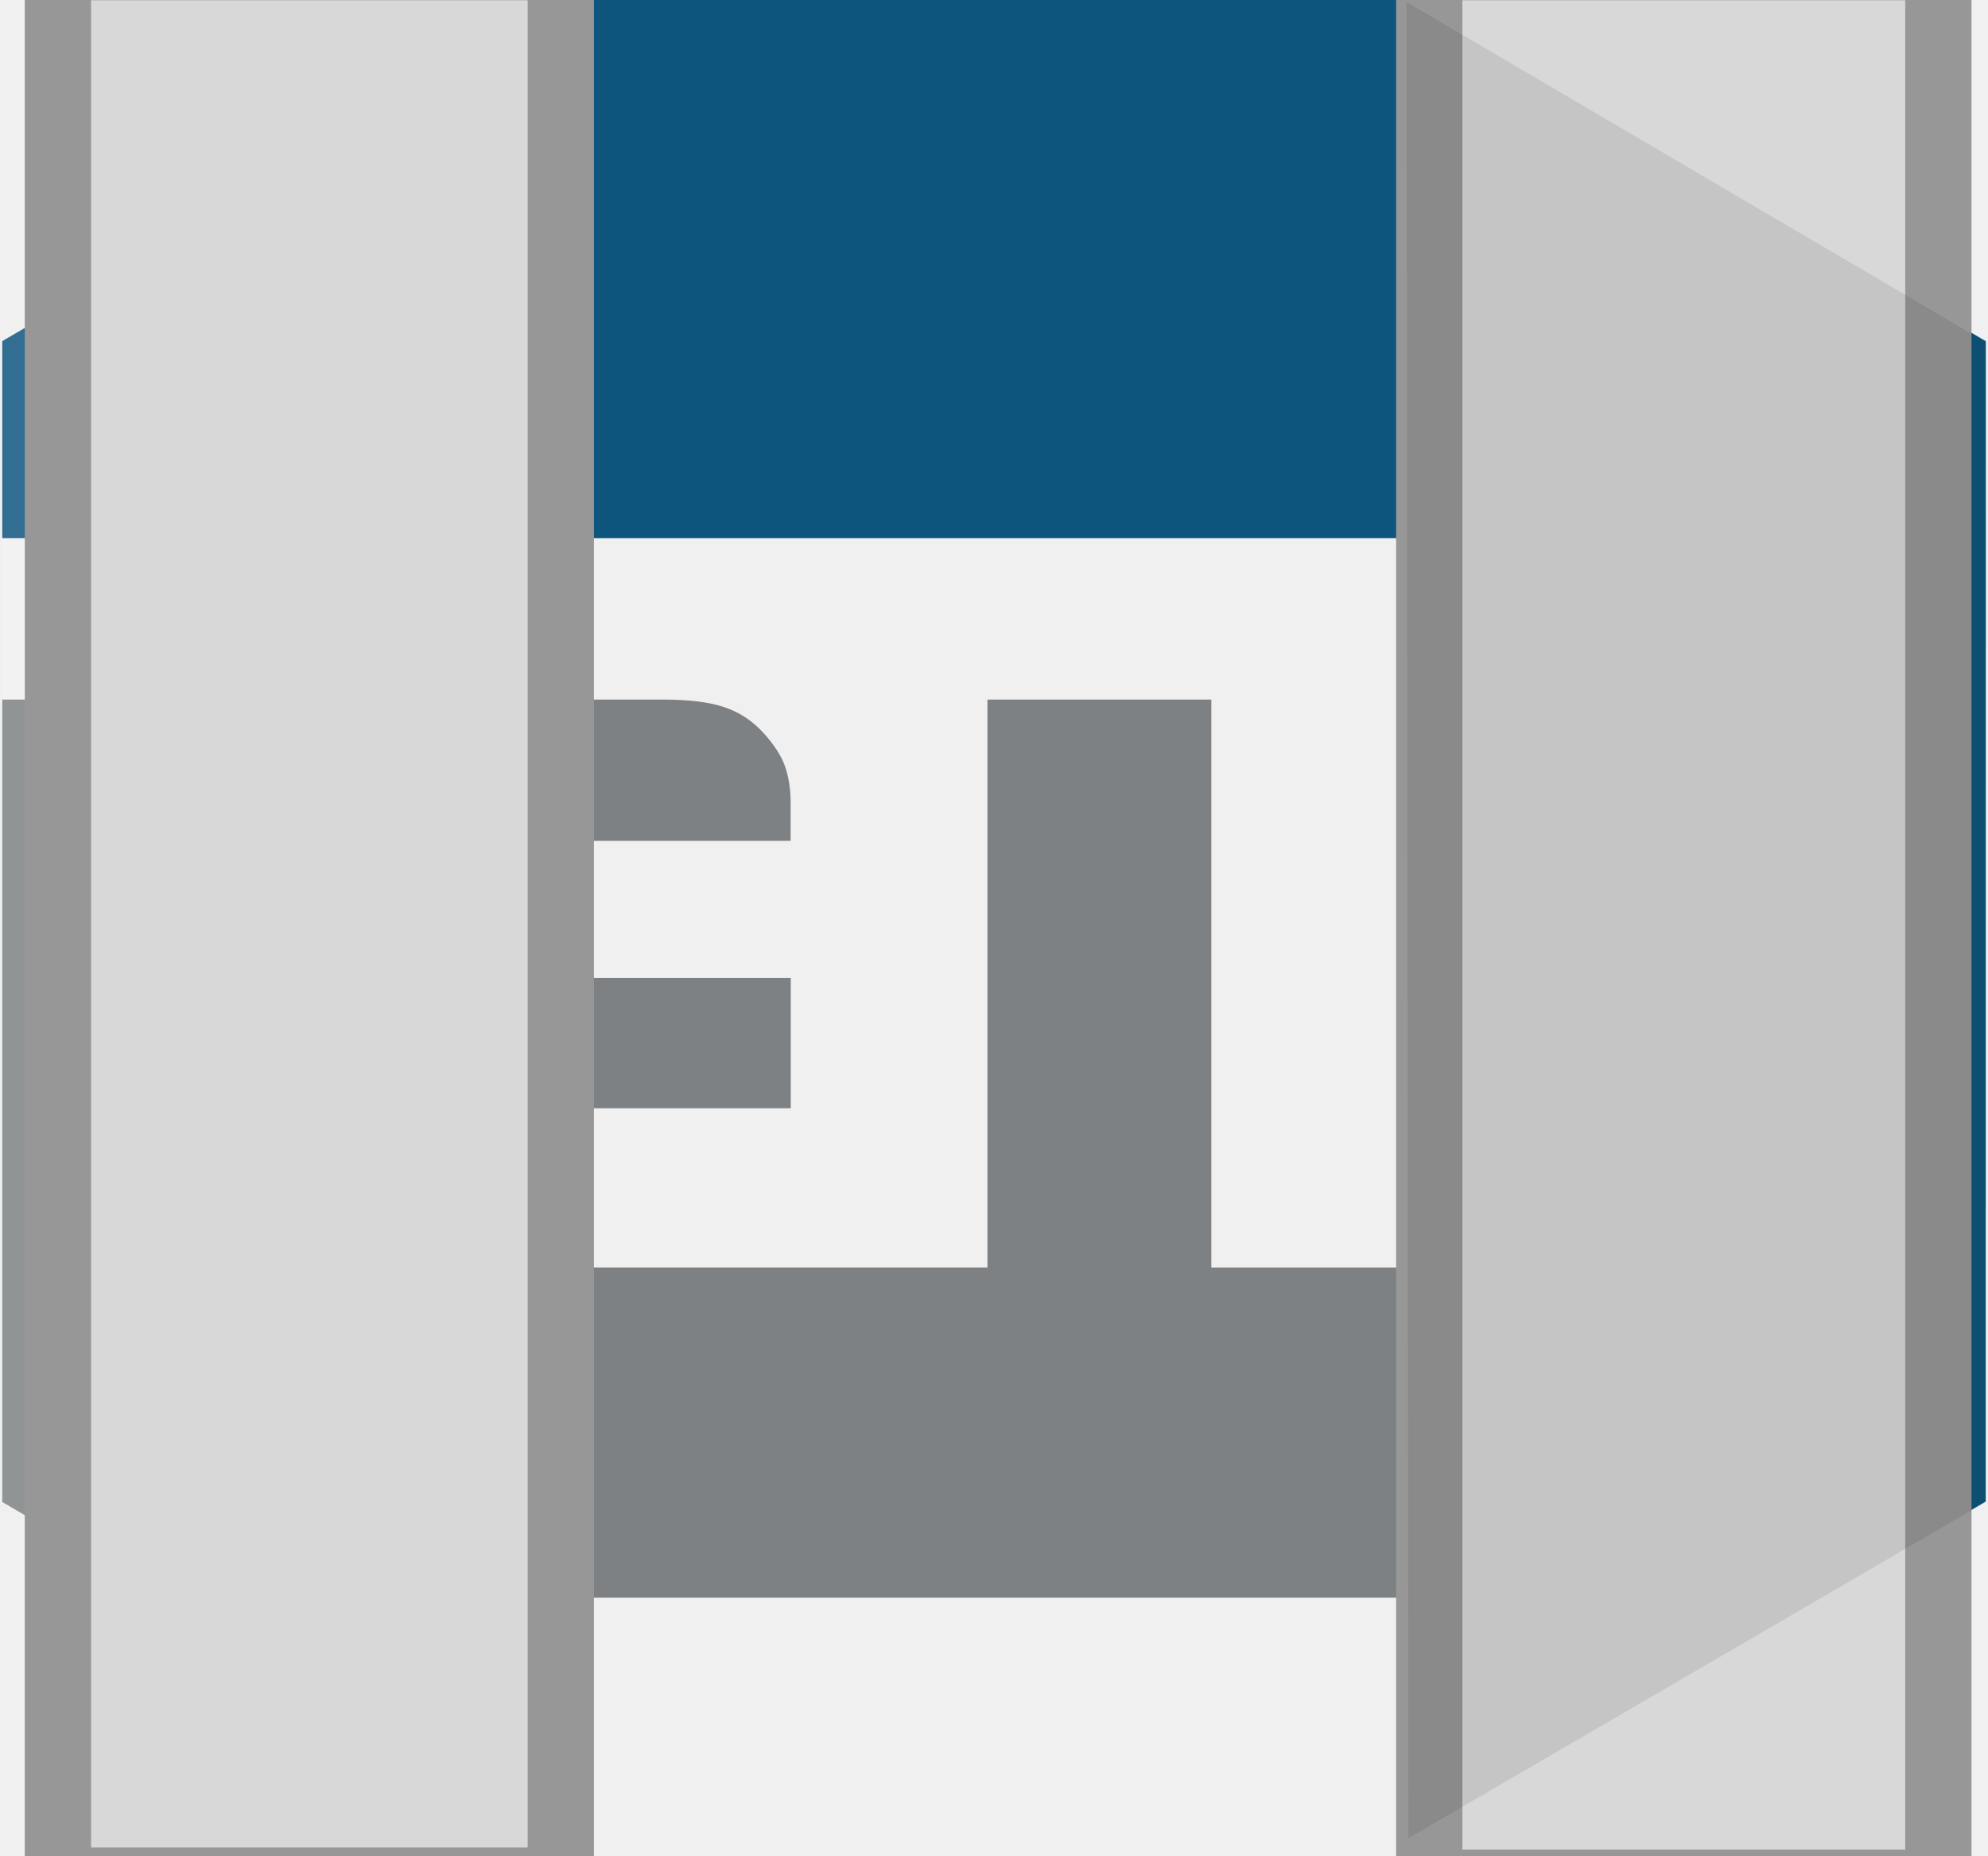
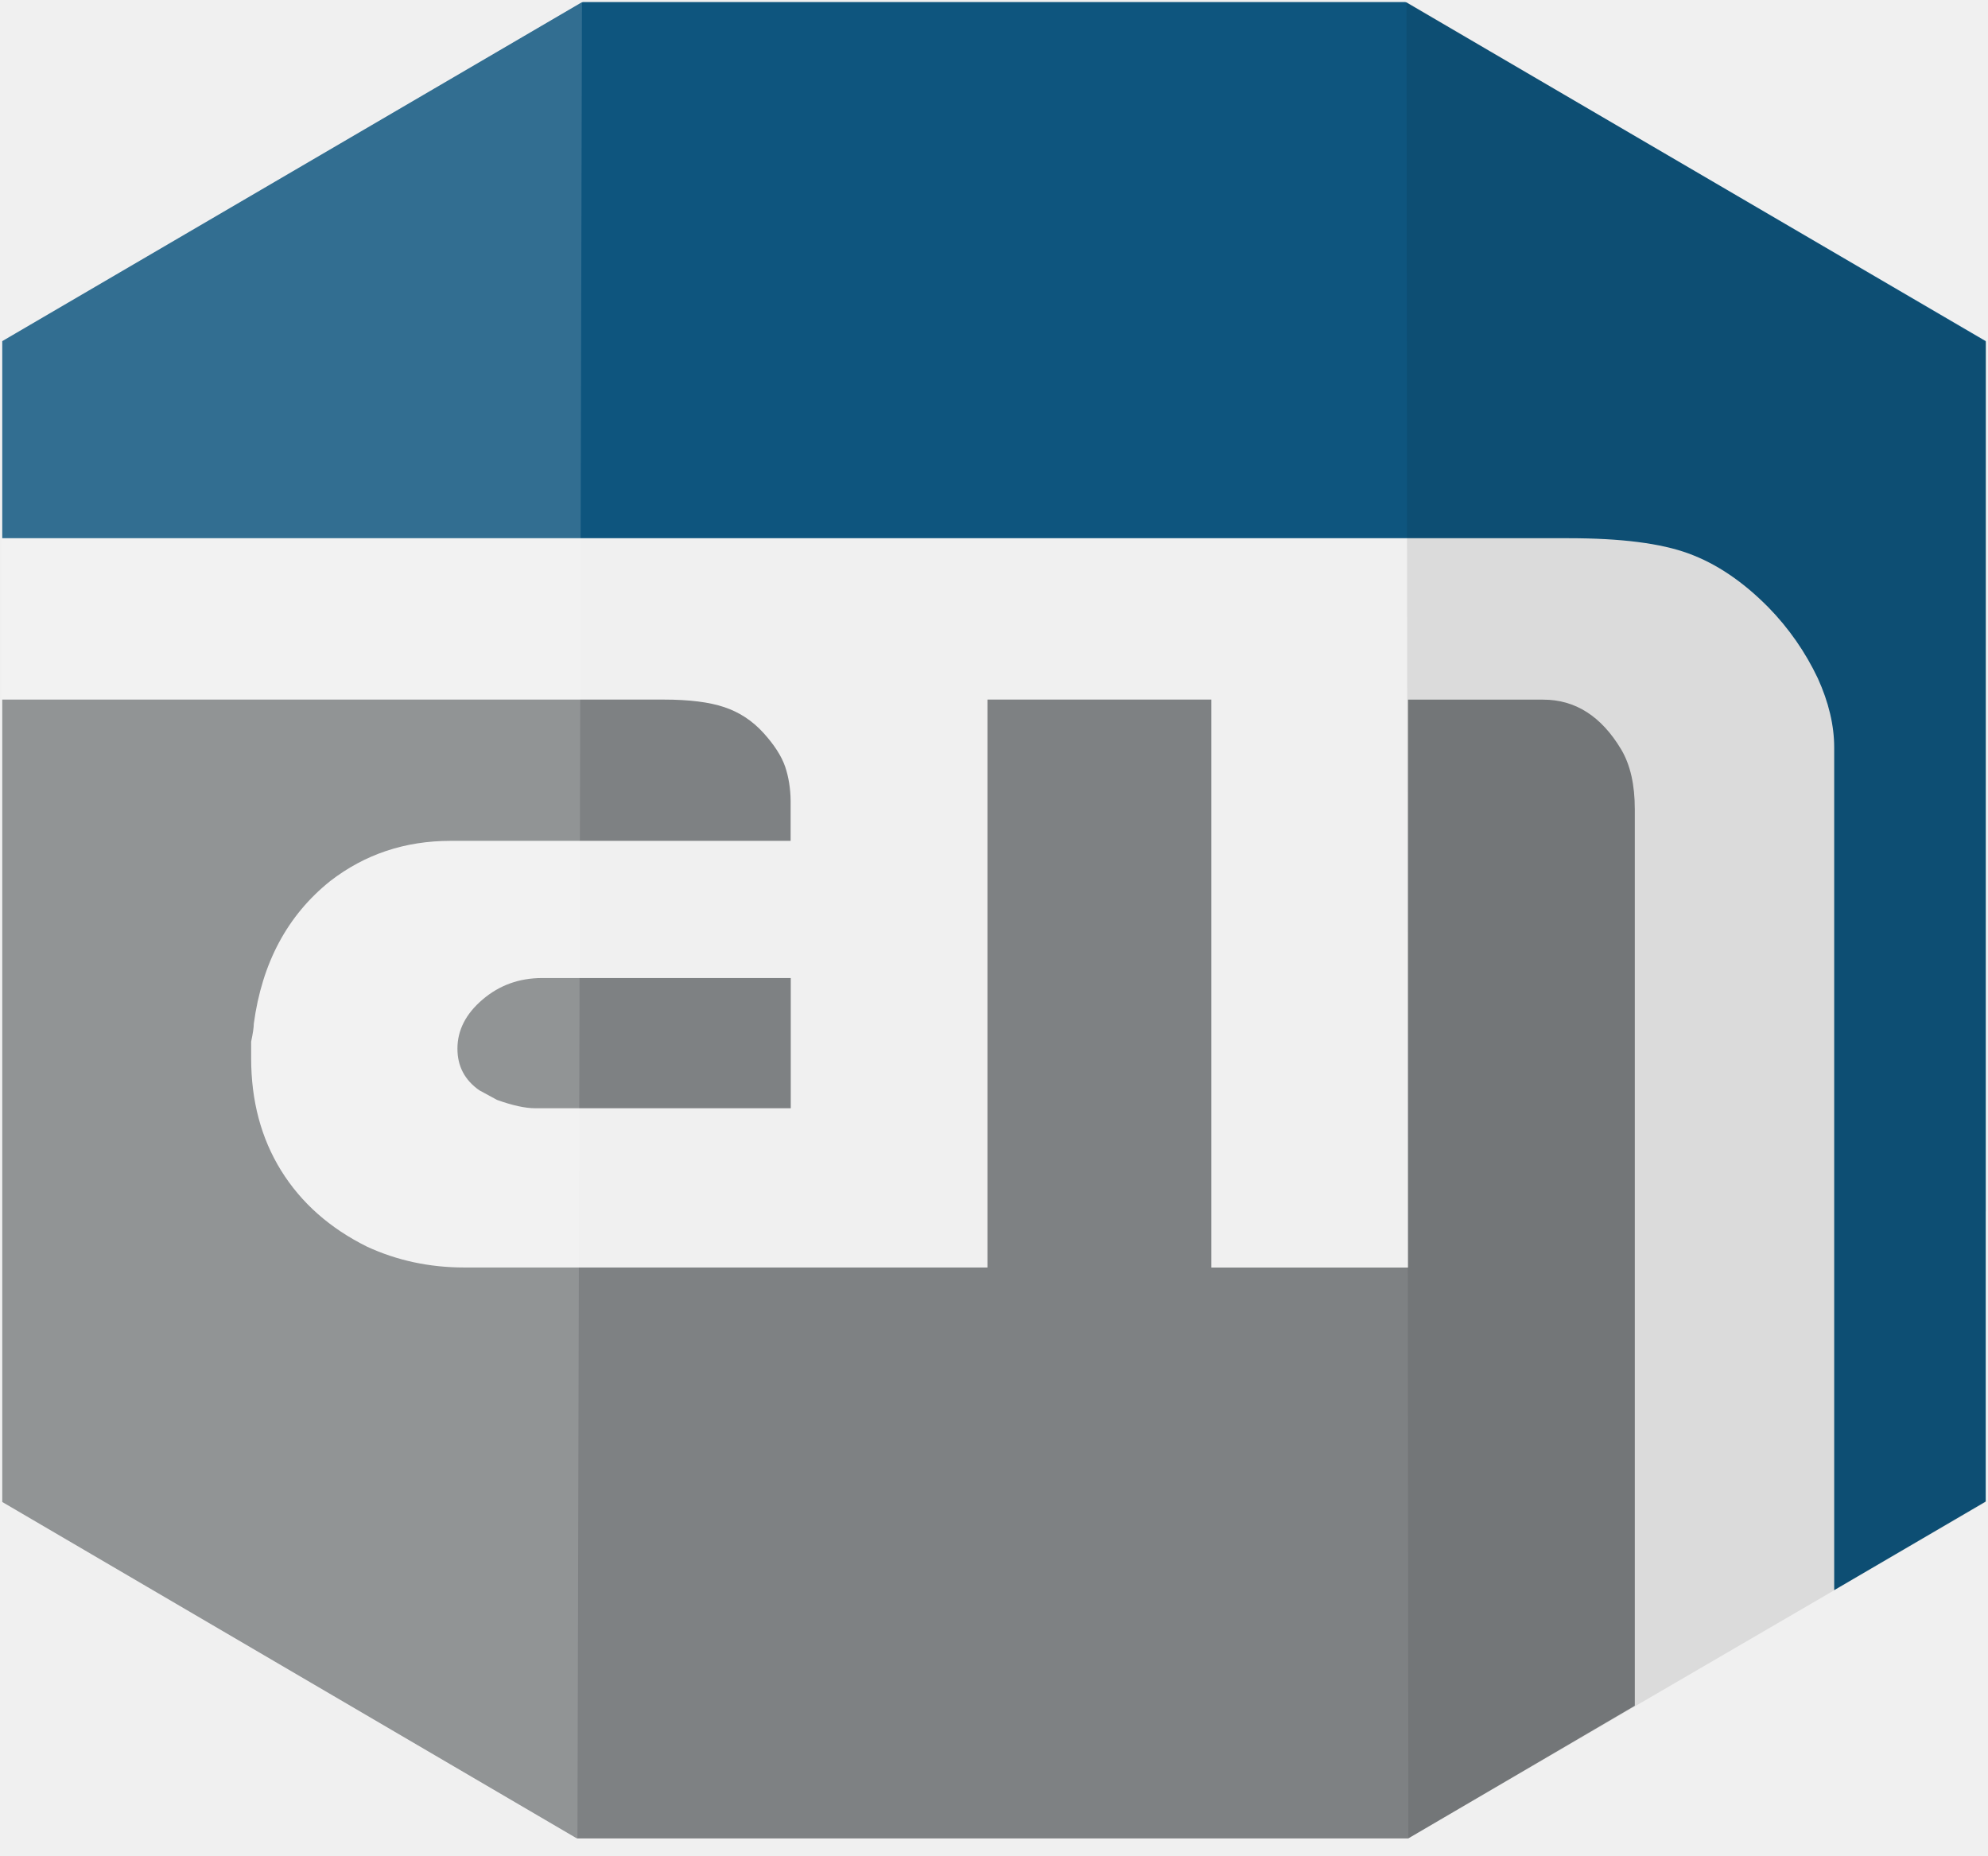
<svg xmlns="http://www.w3.org/2000/svg" xmlns:xlink="http://www.w3.org/1999/xlink" width="30" height="28" viewBox="0 0 30 28">
  <defs>
    <path id="c" d="M0 0h29.938v27.712H0z" />
    <path d="M29.938 21.883v4.377l-2.29 1.339V14.883c0-.334-.083-.683-.248-1.046a3.953 3.953 0 0 0-.743-1.067c-.385-.39-.787-.662-1.208-.815-.419-.154-1.02-.23-1.806-.23H0V8.753l7.485-4.376L14.97 0l7.484 4.377 7.485 4.376V21.883z" id="e" />
    <path id="f" d="M8.782.005l-.068 27.723-8.689-5.092V5.123z" />
    <path id="a" d="M21.068-1.027h8.683V28.88h-8.683z" />
    <mask id="h" x="0" y="0" width="8.683" height="29.907" fill="#fff">
      <use xlink:href="#a" />
    </mask>
    <path id="i" d="M8.776.03l-.029 27.71L.04 22.67.026 5.167z" />
    <path id="b" d="M21.037-.996h8.589V28.88h-8.589z" />
    <mask id="k" x="0" y="0" width="8.589" height="29.876" fill="#fff">
      <use xlink:href="#b" />
    </mask>
  </defs>
  <g fill="none" fill-rule="evenodd">
    <g transform="translate(.031 .031)">
      <mask id="d" fill="#fff">
        <use xlink:href="#c" />
      </mask>
-       <g transform="translate(0 -3.634)" mask="url(#d)">
-         <path d="M24.639 29.344l-2.22 1.3-7.472 4.375-7.473-4.376L0 26.267V14.16h9.984c.384 0 .69.038.917.115.227.076.422.205.587.386.165.181.275.353.33.513.052.155.08.327.082.514v.604H6.767c-.686 0-1.291.202-1.814.606-.645.516-1.03 1.234-1.154 2.153 0 .056-.014.147-.04.272v.25c0 .642.15 1.206.452 1.694.303.488.736.871 1.299 1.15.454.209.942.313 1.464.313H14.87V14.16h3.379v8.571h2.968v-8.57h2.041c.481 0 .875.248 1.176.752.139.234.205.537.205.898v13.534zM11.9 18.362H8.15c-.344 0-.643.107-.897.323-.255.217-.381.464-.381.743 0 .265.11.474.33.628l.267.145c.234.084.427.126.577.126h3.856v-1.965z" fill="#7E8183" />
-         <use fill="#0E557E" xlink:href="#e" />
+       <g mask="url(#d)">
+         <g transform="translate(0 -3.634)">
+           <path d="M24.639 29.344l-2.22 1.3-7.472 4.375-7.473-4.376L0 26.267V14.16h9.984c.384 0 .69.038.917.115.227.076.422.205.587.386.165.181.275.353.33.513.052.155.08.327.082.514v.604H6.767c-.686 0-1.291.202-1.814.606-.645.516-1.03 1.234-1.154 2.153 0 .056-.014.147-.04.272v.25c0 .642.15 1.206.452 1.694.303.488.736.871 1.299 1.15.454.209.942.313 1.464.313H14.87V14.16h3.379v8.571h2.968v-8.57h2.041c.481 0 .875.248 1.176.752.139.234.205.537.205.898v13.534zM11.9 18.362H8.15c-.344 0-.643.107-.897.323-.255.217-.381.464-.381.743 0 .265.11.474.33.628l.267.145c.234.084.427.126.577.126h3.856v-1.965z" fill="#7E8183" />
+           <use fill="#0E557E" xlink:href="#e" />
+         </g>
      </g>
    </g>
    <g transform="translate(0 .031)">
      <mask id="g" fill="#fff">
        <use xlink:href="#f" />
      </mask>
      <use fill-opacity=".15" fill="#FFF" xlink:href="#f" />
-       <use mask="url(#h)" xlink:href="#a" stroke-width="2" stroke="#979797" fill="#D8D8D8" />
+       <g mask="url(#g)" stroke-width="2" stroke="#979797" fill="#D8D8D8">
+         <use mask="url(#h)" xlink:href="#a" />
+       </g>
    </g>
    <g transform="matrix(-1 0 0 1 30 0)">
      <mask id="j" fill="#fff">
        <use xlink:href="#i" />
      </mask>
      <use fill-opacity=".087" fill="#000" xlink:href="#i" />
-       <use mask="url(#k)" xlink:href="#b" stroke-width="2" stroke="#979797" fill="#D8D8D8" />
+       <g mask="url(#j)" stroke-width="2" stroke="#979797" fill="#D8D8D8">
+         <use mask="url(#k)" xlink:href="#b" />
+       </g>
    </g>
  </g>
</svg>
